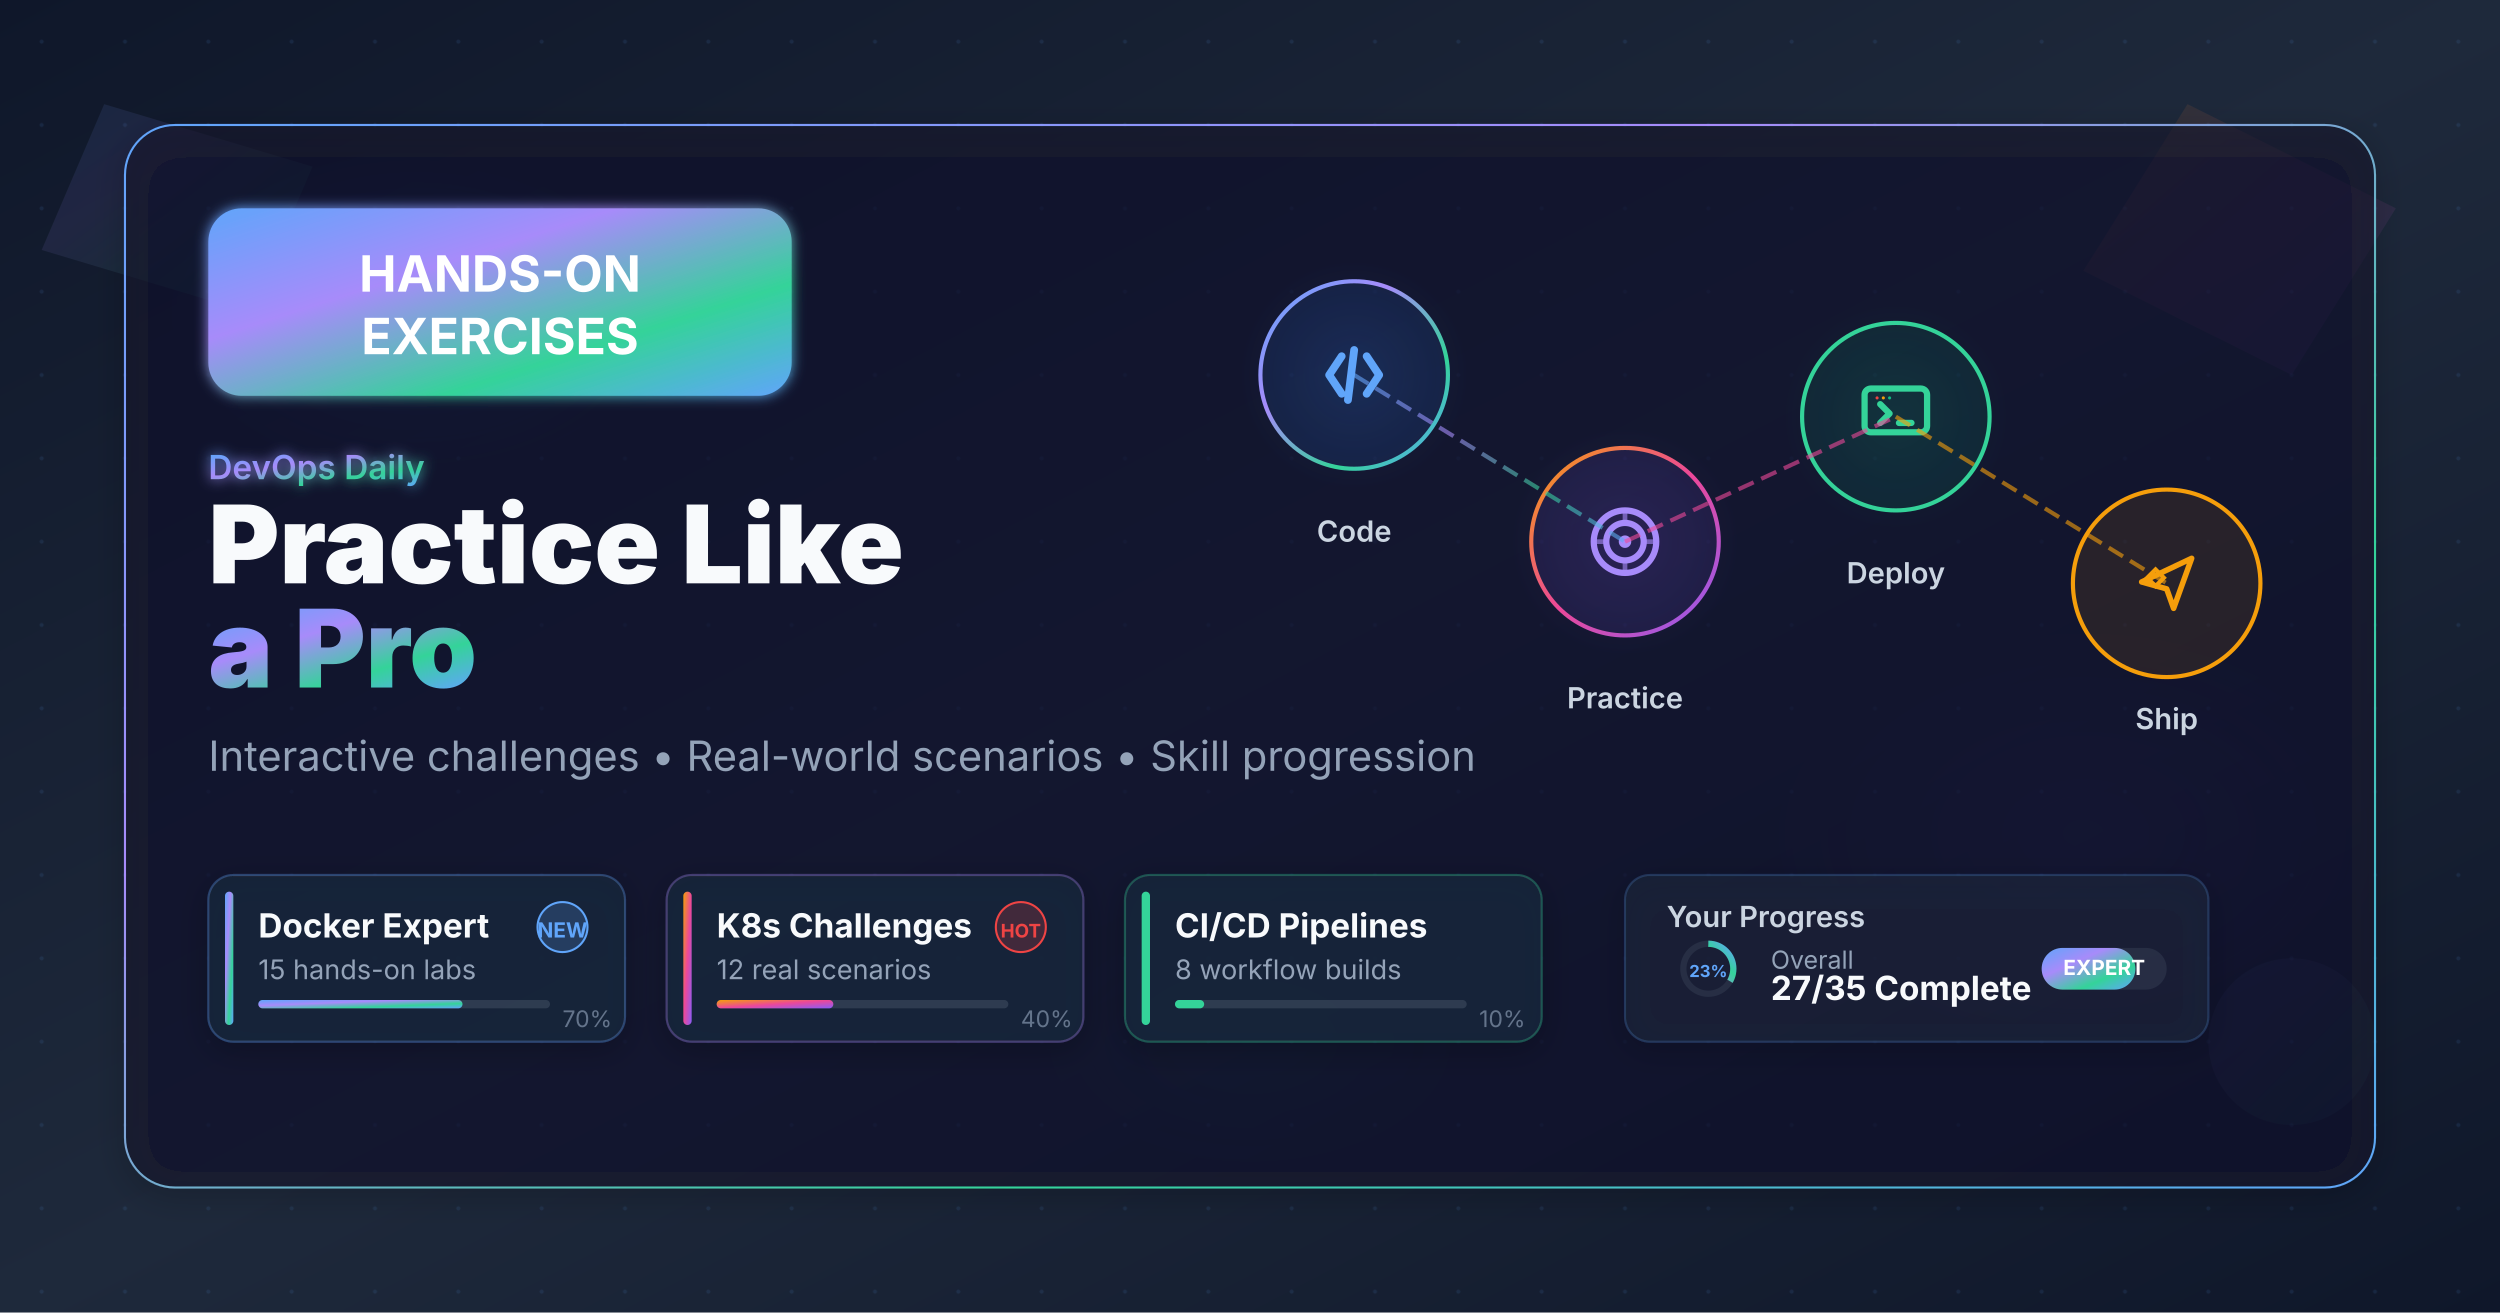
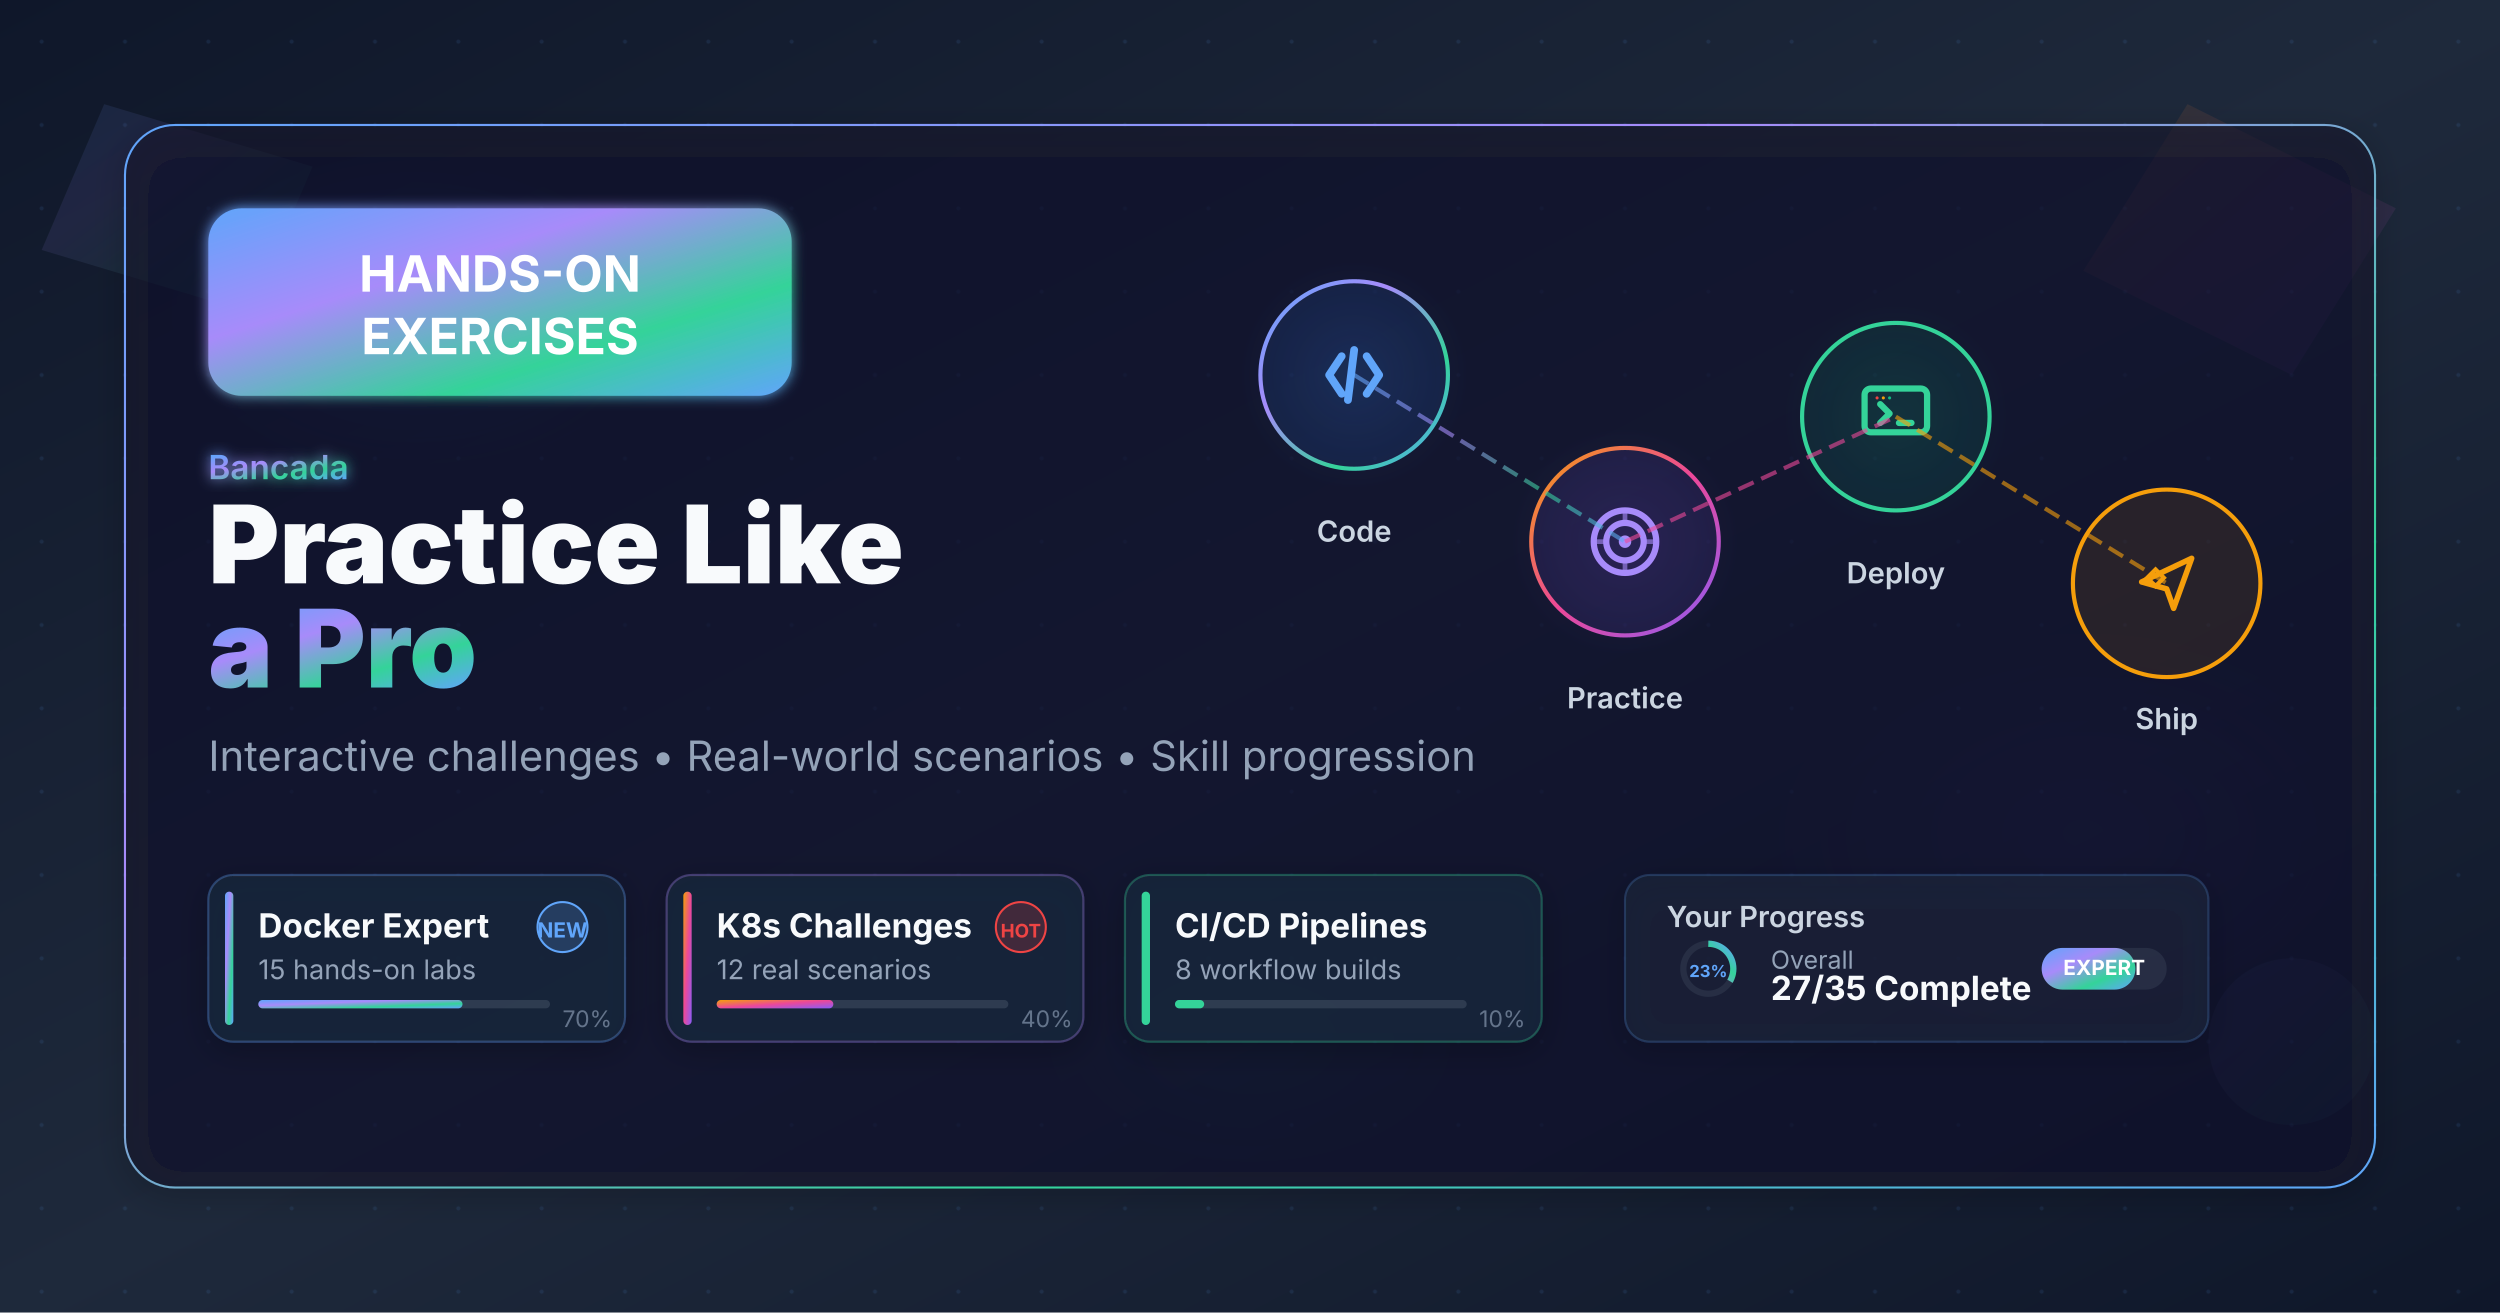
<svg xmlns="http://www.w3.org/2000/svg" width="1200" height="630">
  <defs>
    <linearGradient id="bgGradient" x1="0%" y1="0%" x2="100%" y2="100%">
      <stop offset="0%" style="stop-color:#0f172a;stop-opacity:1" />
      <stop offset="50%" style="stop-color:#1e293b;stop-opacity:1" />
      <stop offset="100%" style="stop-color:#0f172a;stop-opacity:1" />
    </linearGradient>
    <linearGradient id="primaryGradient" x1="0%" y1="0%" x2="100%" y2="100%">
      <stop offset="0%" style="stop-color:#60a5fa;stop-opacity:1" />
      <stop offset="35%" style="stop-color:#a78bfa;stop-opacity:1" />
      <stop offset="70%" style="stop-color:#34d399;stop-opacity:1" />
      <stop offset="100%" style="stop-color:#60a5fa;stop-opacity:1" />
    </linearGradient>
    <linearGradient id="secondaryGradient" x1="0%" y1="0%" x2="100%" y2="100%">
      <stop offset="0%" style="stop-color:#f59e0b;stop-opacity:1" />
      <stop offset="50%" style="stop-color:#ec4899;stop-opacity:1" />
      <stop offset="100%" style="stop-color:#8b5cf6;stop-opacity:1" />
    </linearGradient>
    <radialGradient id="glowBlue" cx="50%" cy="50%" r="50%">
      <stop offset="0%" style="stop-color:#3b82f6;stop-opacity:0.3" />
      <stop offset="100%" style="stop-color:#3b82f6;stop-opacity:0" />
    </radialGradient>
    <radialGradient id="glowPurple" cx="50%" cy="50%" r="50%">
      <stop offset="0%" style="stop-color:#8b5cf6;stop-opacity:0.25" />
      <stop offset="100%" style="stop-color:#8b5cf6;stop-opacity:0" />
    </radialGradient>
    <radialGradient id="glowGreen" cx="50%" cy="50%" r="50%">
      <stop offset="0%" style="stop-color:#10b981;stop-opacity:0.2" />
      <stop offset="100%" style="stop-color:#10b981;stop-opacity:0" />
    </radialGradient>
    <pattern id="dotPattern" x="0" y="0" width="40" height="40" patternUnits="userSpaceOnUse">
      <circle cx="20" cy="20" r="1" fill="#60a5fa" opacity="0.1" />
    </pattern>
    <symbol id="code-bracket" viewBox="0 0 24 24">
      <path d="M8 6L4 12L8 18M16 6L20 12L16 18M12 4L10 20" fill="none" stroke="currentColor" stroke-width="2.5" stroke-linecap="round" stroke-linejoin="round" />
    </symbol>
    <symbol id="target-bullseye" viewBox="0 0 24 24">
      <circle cx="12" cy="12" r="10" fill="none" stroke="currentColor" stroke-width="2" />
      <circle cx="12" cy="12" r="6" fill="none" stroke="currentColor" stroke-width="2" />
      <circle cx="12" cy="12" r="2" fill="currentColor" />
      <path d="M12 2V6M12 18V22M2 12H6M18 12H22" stroke="currentColor" stroke-width="1.5" opacity="0.6" />
    </symbol>
    <symbol id="terminal-screen" viewBox="0 0 24 24">
      <rect x="2" y="3" width="20" height="14" rx="2" ry="2" fill="none" stroke="currentColor" stroke-width="2" />
      <path d="M7 8L10 11L7 14M13 14H17" fill="none" stroke="currentColor" stroke-width="2" stroke-linecap="round" stroke-linejoin="round" />
      <circle cx="6" cy="6" r="0.5" fill="#ef4444" />
      <circle cx="8" cy="6" r="0.5" fill="#f59e0b" />
      <circle cx="10" cy="6" r="0.5" fill="#10b981" />
    </symbol>
    <symbol id="rocket" viewBox="0 0 24 24">
      <path d="M9 11L12 14L22 4L12 14L9 11Z" fill="currentColor" />
      <path d="M21 3L14.5 21L12 14L3 11.5L21 3Z" fill="none" stroke="currentColor" stroke-width="2" stroke-linejoin="round" />
      <path d="M11 10L8 13L5 10L8 7L11 10Z" fill="none" stroke="currentColor" stroke-width="1.5" />
    </symbol>
    <filter id="cardShadow" x="-20%" y="-20%" width="140%" height="140%">
      <feDropShadow dx="0" dy="4" stdDeviation="8" flood-color="#000000" flood-opacity="0.3" />
    </filter>
    <filter id="glowFilter" x="-50%" y="-50%" width="200%" height="200%">
      <feGaussianBlur stdDeviation="3" result="coloredBlur" />
      <feMerge>
        <feMergeNode in="coloredBlur" />
        <feMergeNode in="SourceGraphic" />
      </feMerge>
    </filter>
  </defs>
  <rect width="1200" height="630" fill="url(#bgGradient)" />
  <rect width="1200" height="630" fill="url(#dotPattern)" />
  <ellipse cx="200" cy="150" rx="120" ry="80" fill="url(#glowBlue)" opacity="0.4" />
  <ellipse cx="1000" cy="400" rx="150" ry="100" fill="url(#glowPurple)" opacity="0.3" />
  <ellipse cx="600" cy="500" rx="100" ry="60" fill="url(#glowGreen)" opacity="0.3" />
  <polygon points="50,50 150,80 120,150 20,120" fill="url(#primaryGradient)" opacity="0.1" />
  <polygon points="1050,50 1150,100 1100,180 1000,130" fill="url(#secondaryGradient)" opacity="0.1" />
  <circle cx="1100" cy="500" r="40" fill="url(#primaryGradient)" opacity="0.08" />
  <rect x="60" y="60" width="1080" height="510" rx="24" fill="rgba(15, 23, 42, 0.6)" stroke="url(#primaryGradient)" stroke-width="1" filter="url(#cardShadow)" />
  <rect x="100" y="100" width="280" height="90" rx="16" fill="url(#primaryGradient)" filter="url(#glowFilter)" />
  <text x="240" y="140" font-family="system-ui, -apple-system, sans-serif" font-size="24" font-weight="bold" fill="white" text-anchor="middle">HANDS-ON</text>
  <text x="240" y="170" font-family="system-ui, -apple-system, sans-serif" font-size="24" font-weight="bold" fill="white" text-anchor="middle">EXERCISES</text>
-   <text x="100" y="230" font-family="system-ui, -apple-system, sans-serif" font-size="16" font-weight="600" fill="url(#primaryGradient)" filter="url(#glowFilter)">DevOps Daily</text>
+   <text x="100" y="230" font-family="system-ui, -apple-system, sans-serif" font-size="16" font-weight="600" fill="url(#primaryGradient)" filter="url(#glowFilter)">Bancada</text>
  <text x="100" y="280" font-family="system-ui, -apple-system, sans-serif" font-size="52" font-weight="900" fill="#f8fafc">Practice Like</text>
  <text x="100" y="330" font-family="system-ui, -apple-system, sans-serif" font-size="52" font-weight="900" fill="url(#primaryGradient)">a Pro</text>
  <text x="100" y="370" font-family="system-ui, -apple-system, sans-serif" font-size="20" fill="#94a3b8">Interactive challenges • Real-world scenarios • Skill progression</text>
  <g transform="translate(650, 180)">
    <circle cx="0" cy="0" r="55" fill="url(#glowBlue)" opacity="0.4" />
    <circle cx="0" cy="0" r="45" fill="rgba(59, 130, 246, 0.1)" stroke="url(#primaryGradient)" stroke-width="2" />
    <use href="#code-bracket" width="36" height="36" x="-18" y="-18" color="#60a5fa" />
    <text x="0" y="80" font-family="system-ui, -apple-system, sans-serif" font-size="14" font-weight="600" fill="#cbd5e1" text-anchor="middle">Code</text>
  </g>
  <g transform="translate(780, 260)">
    <circle cx="0" cy="0" r="55" fill="url(#glowPurple)" opacity="0.4" />
    <circle cx="0" cy="0" r="45" fill="rgba(139, 92, 246, 0.1)" stroke="url(#secondaryGradient)" stroke-width="2" />
    <use href="#target-bullseye" width="36" height="36" x="-18" y="-18" color="#a78bfa" />
    <text x="0" y="80" font-family="system-ui, -apple-system, sans-serif" font-size="14" font-weight="600" fill="#cbd5e1" text-anchor="middle">Practice</text>
  </g>
  <g transform="translate(910, 200)">
    <circle cx="0" cy="0" r="55" fill="url(#glowGreen)" opacity="0.4" />
    <circle cx="0" cy="0" r="45" fill="rgba(16, 185, 129, 0.1)" stroke="#34d399" stroke-width="2" />
    <use href="#terminal-screen" width="36" height="36" x="-18" y="-18" color="#34d399" />
    <text x="0" y="80" font-family="system-ui, -apple-system, sans-serif" font-size="14" font-weight="600" fill="#cbd5e1" text-anchor="middle">Deploy</text>
  </g>
  <g transform="translate(1040, 280)">
    <circle cx="0" cy="0" r="45" fill="rgba(245, 158, 11, 0.1)" stroke="#f59e0b" stroke-width="2" />
    <use href="#rocket" width="32" height="32" x="-16" y="-16" color="#f59e0b" />
    <text x="0" y="70" font-family="system-ui, -apple-system, sans-serif" font-size="14" font-weight="600" fill="#cbd5e1" text-anchor="middle">Ship</text>
  </g>
  <path d="M 650 180 Q 715 220 780 260" fill="none" stroke="url(#primaryGradient)" stroke-width="2" opacity="0.6" stroke-dasharray="8,4" />
  <path d="M 780 260 Q 845 230 910 200" fill="none" stroke="url(#secondaryGradient)" stroke-width="2" opacity="0.6" stroke-dasharray="8,4" />
  <path d="M 910 200 Q 975 240 1040 280" fill="none" stroke="#f59e0b" stroke-width="2" opacity="0.6" stroke-dasharray="8,4" />
  <g transform="translate(100, 420)">
    <rect width="200" height="80" rx="12" fill="rgba(30, 41, 59, 0.8)" stroke="rgba(96, 165, 250, 0.3)" stroke-width="1" filter="url(#cardShadow)" />
    <rect x="8" y="8" width="4" height="64" rx="2" fill="url(#primaryGradient)" />
    <text x="24" y="30" font-family="system-ui, -apple-system, sans-serif" font-size="16" font-weight="700" fill="#f8fafc">Docker Expert</text>
    <text x="24" y="50" font-family="system-ui, -apple-system, sans-serif" font-size="13" fill="#94a3b8">15 hands-on labs</text>
    <circle cx="170" cy="25" r="12" fill="rgba(96, 165, 250, 0.2)" stroke="#60a5fa" stroke-width="1" />
    <text x="170" y="30" font-family="system-ui, -apple-system, sans-serif" font-size="10" font-weight="bold" fill="#60a5fa" text-anchor="middle">NEW</text>
    <rect x="24" y="60" width="140" height="4" rx="2" fill="rgba(71, 85, 105, 0.5)" />
    <rect x="24" y="60" width="98" height="4" rx="2" fill="url(#primaryGradient)" />
    <text x="170" y="73" font-family="system-ui, -apple-system, sans-serif" font-size="11" fill="#64748b">70%</text>
  </g>
  <g transform="translate(320, 420)">
    <rect width="200" height="80" rx="12" fill="rgba(30, 41, 59, 0.8)" stroke="rgba(167, 139, 250, 0.3)" stroke-width="1" filter="url(#cardShadow)" />
    <rect x="8" y="8" width="4" height="64" rx="2" fill="url(#secondaryGradient)" />
    <text x="24" y="30" font-family="system-ui, -apple-system, sans-serif" font-size="16" font-weight="700" fill="#f8fafc">K8s Challenges</text>
    <text x="24" y="50" font-family="system-ui, -apple-system, sans-serif" font-size="13" fill="#94a3b8">12 real scenarios</text>
    <circle cx="170" cy="25" r="12" fill="rgba(239, 68, 68, 0.2)" stroke="#ef4444" stroke-width="1" />
    <text x="170" y="30" font-family="system-ui, -apple-system, sans-serif" font-size="9" font-weight="bold" fill="#ef4444" text-anchor="middle">HOT</text>
    <rect x="24" y="60" width="140" height="4" rx="2" fill="rgba(71, 85, 105, 0.5)" />
    <rect x="24" y="60" width="56" height="4" rx="2" fill="url(#secondaryGradient)" />
    <text x="170" y="73" font-family="system-ui, -apple-system, sans-serif" font-size="11" fill="#64748b">40%</text>
  </g>
  <g transform="translate(540, 420)">
    <rect width="200" height="80" rx="12" fill="rgba(30, 41, 59, 0.8)" stroke="rgba(52, 211, 153, 0.3)" stroke-width="1" filter="url(#cardShadow)" />
    <rect x="8" y="8" width="4" height="64" rx="2" fill="#34d399" />
    <text x="24" y="30" font-family="system-ui, -apple-system, sans-serif" font-size="16" font-weight="700" fill="#f8fafc">CI/CD Pipelines</text>
    <text x="24" y="50" font-family="system-ui, -apple-system, sans-serif" font-size="13" fill="#94a3b8">8 workflow builds</text>
    <rect x="24" y="60" width="140" height="4" rx="2" fill="rgba(71, 85, 105, 0.5)" />
    <rect x="24" y="60" width="14" height="4" rx="2" fill="#34d399" />
    <text x="170" y="73" font-family="system-ui, -apple-system, sans-serif" font-size="11" fill="#64748b">10%</text>
  </g>
  <g transform="translate(780, 420)">
    <rect width="280" height="80" rx="12" fill="rgba(30, 41, 59, 0.6)" stroke="rgba(96, 165, 250, 0.2)" stroke-width="1" filter="url(#cardShadow)" />
    <text x="20" y="25" font-family="system-ui, -apple-system, sans-serif" font-size="14" font-weight="600" fill="#cbd5e1">Your Progress</text>
    <g transform="translate(40, 45)">
      <circle cx="0" cy="0" r="12" fill="none" stroke="rgba(71, 85, 105, 0.3)" stroke-width="3" />
      <circle cx="0" cy="0" r="12" fill="none" stroke="url(#primaryGradient)" stroke-width="3" stroke-dasharray="25.13 75.4" transform="rotate(-90)" />
      <text x="0" y="4" font-family="system-ui, -apple-system, sans-serif" font-size="8" font-weight="bold" fill="#60a5fa" text-anchor="middle">23%</text>
    </g>
    <text x="70" y="45" font-family="system-ui, -apple-system, sans-serif" font-size="12" fill="#94a3b8">Overall</text>
    <text x="70" y="60" font-family="system-ui, -apple-system, sans-serif" font-size="16" font-weight="bold" fill="#f8fafc">27/35 Complete</text>
    <g transform="translate(200, 35)">
      <rect width="60" height="20" rx="10" fill="rgba(71, 85, 105, 0.3)" />
      <rect width="45" height="20" rx="10" fill="url(#primaryGradient)" />
      <text x="30" y="13" font-family="system-ui, -apple-system, sans-serif" font-size="10" font-weight="bold" fill="white" text-anchor="middle">EXPERT</text>
    </g>
  </g>
</svg>
